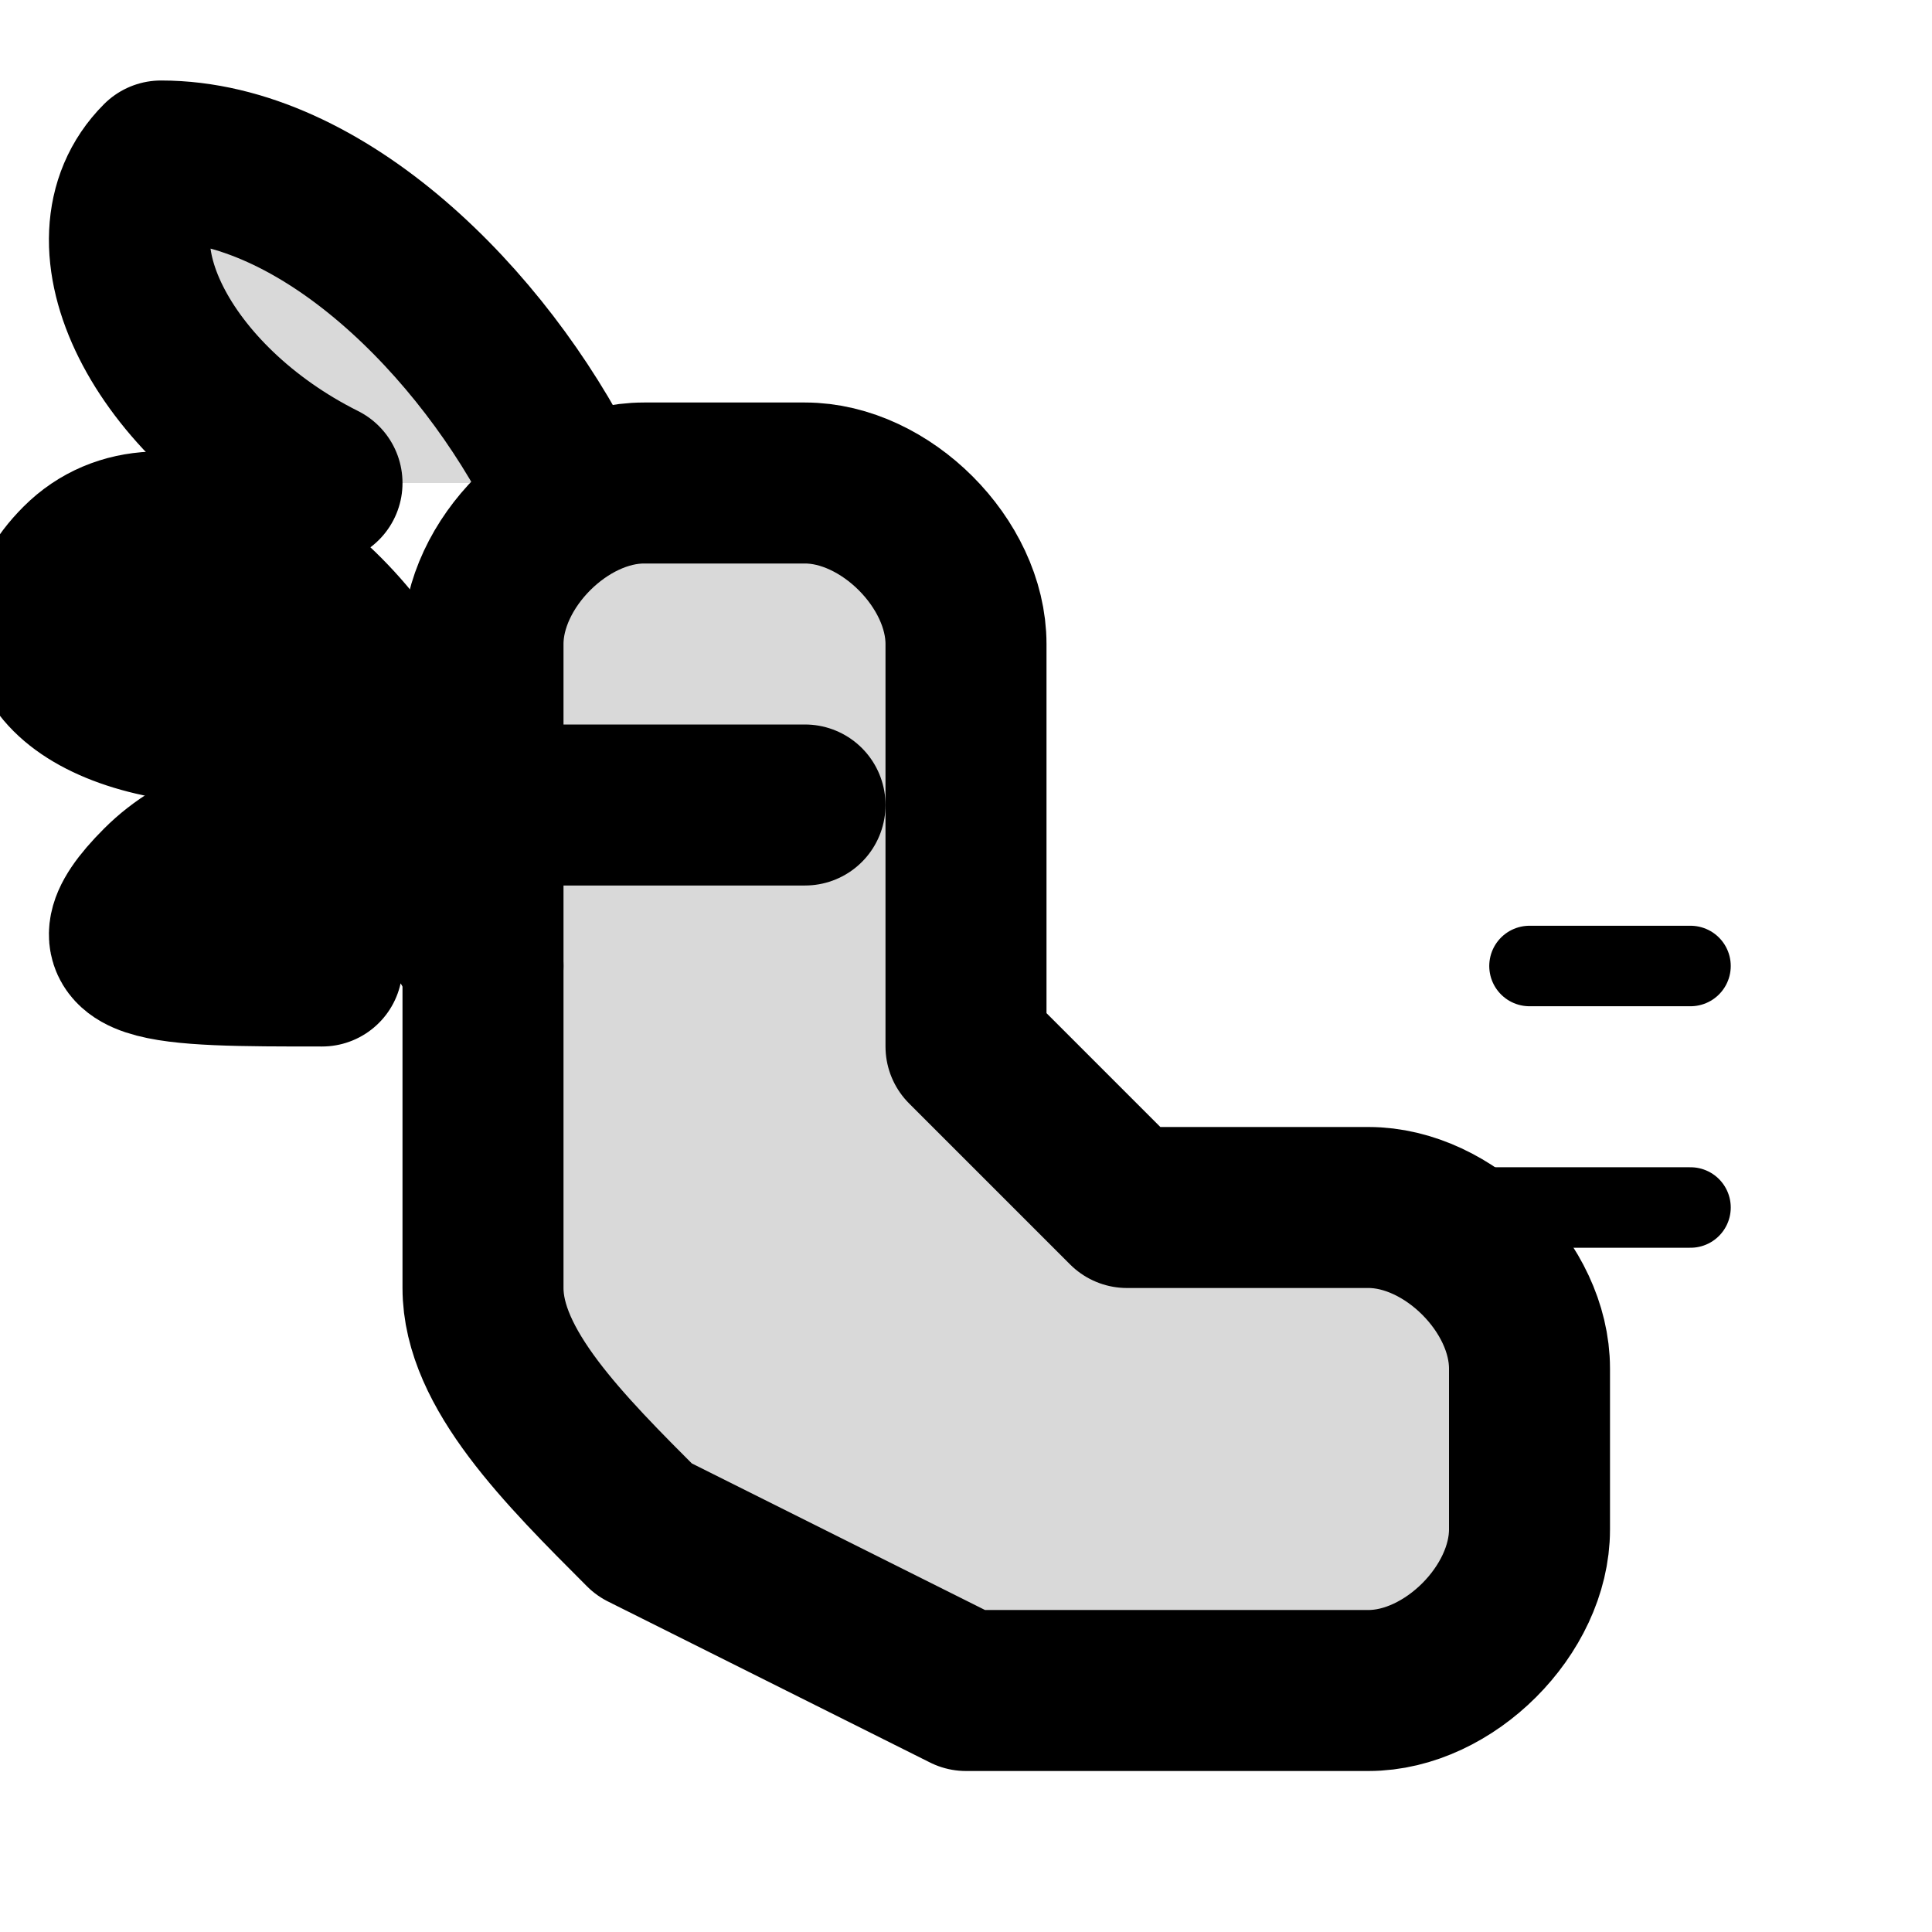
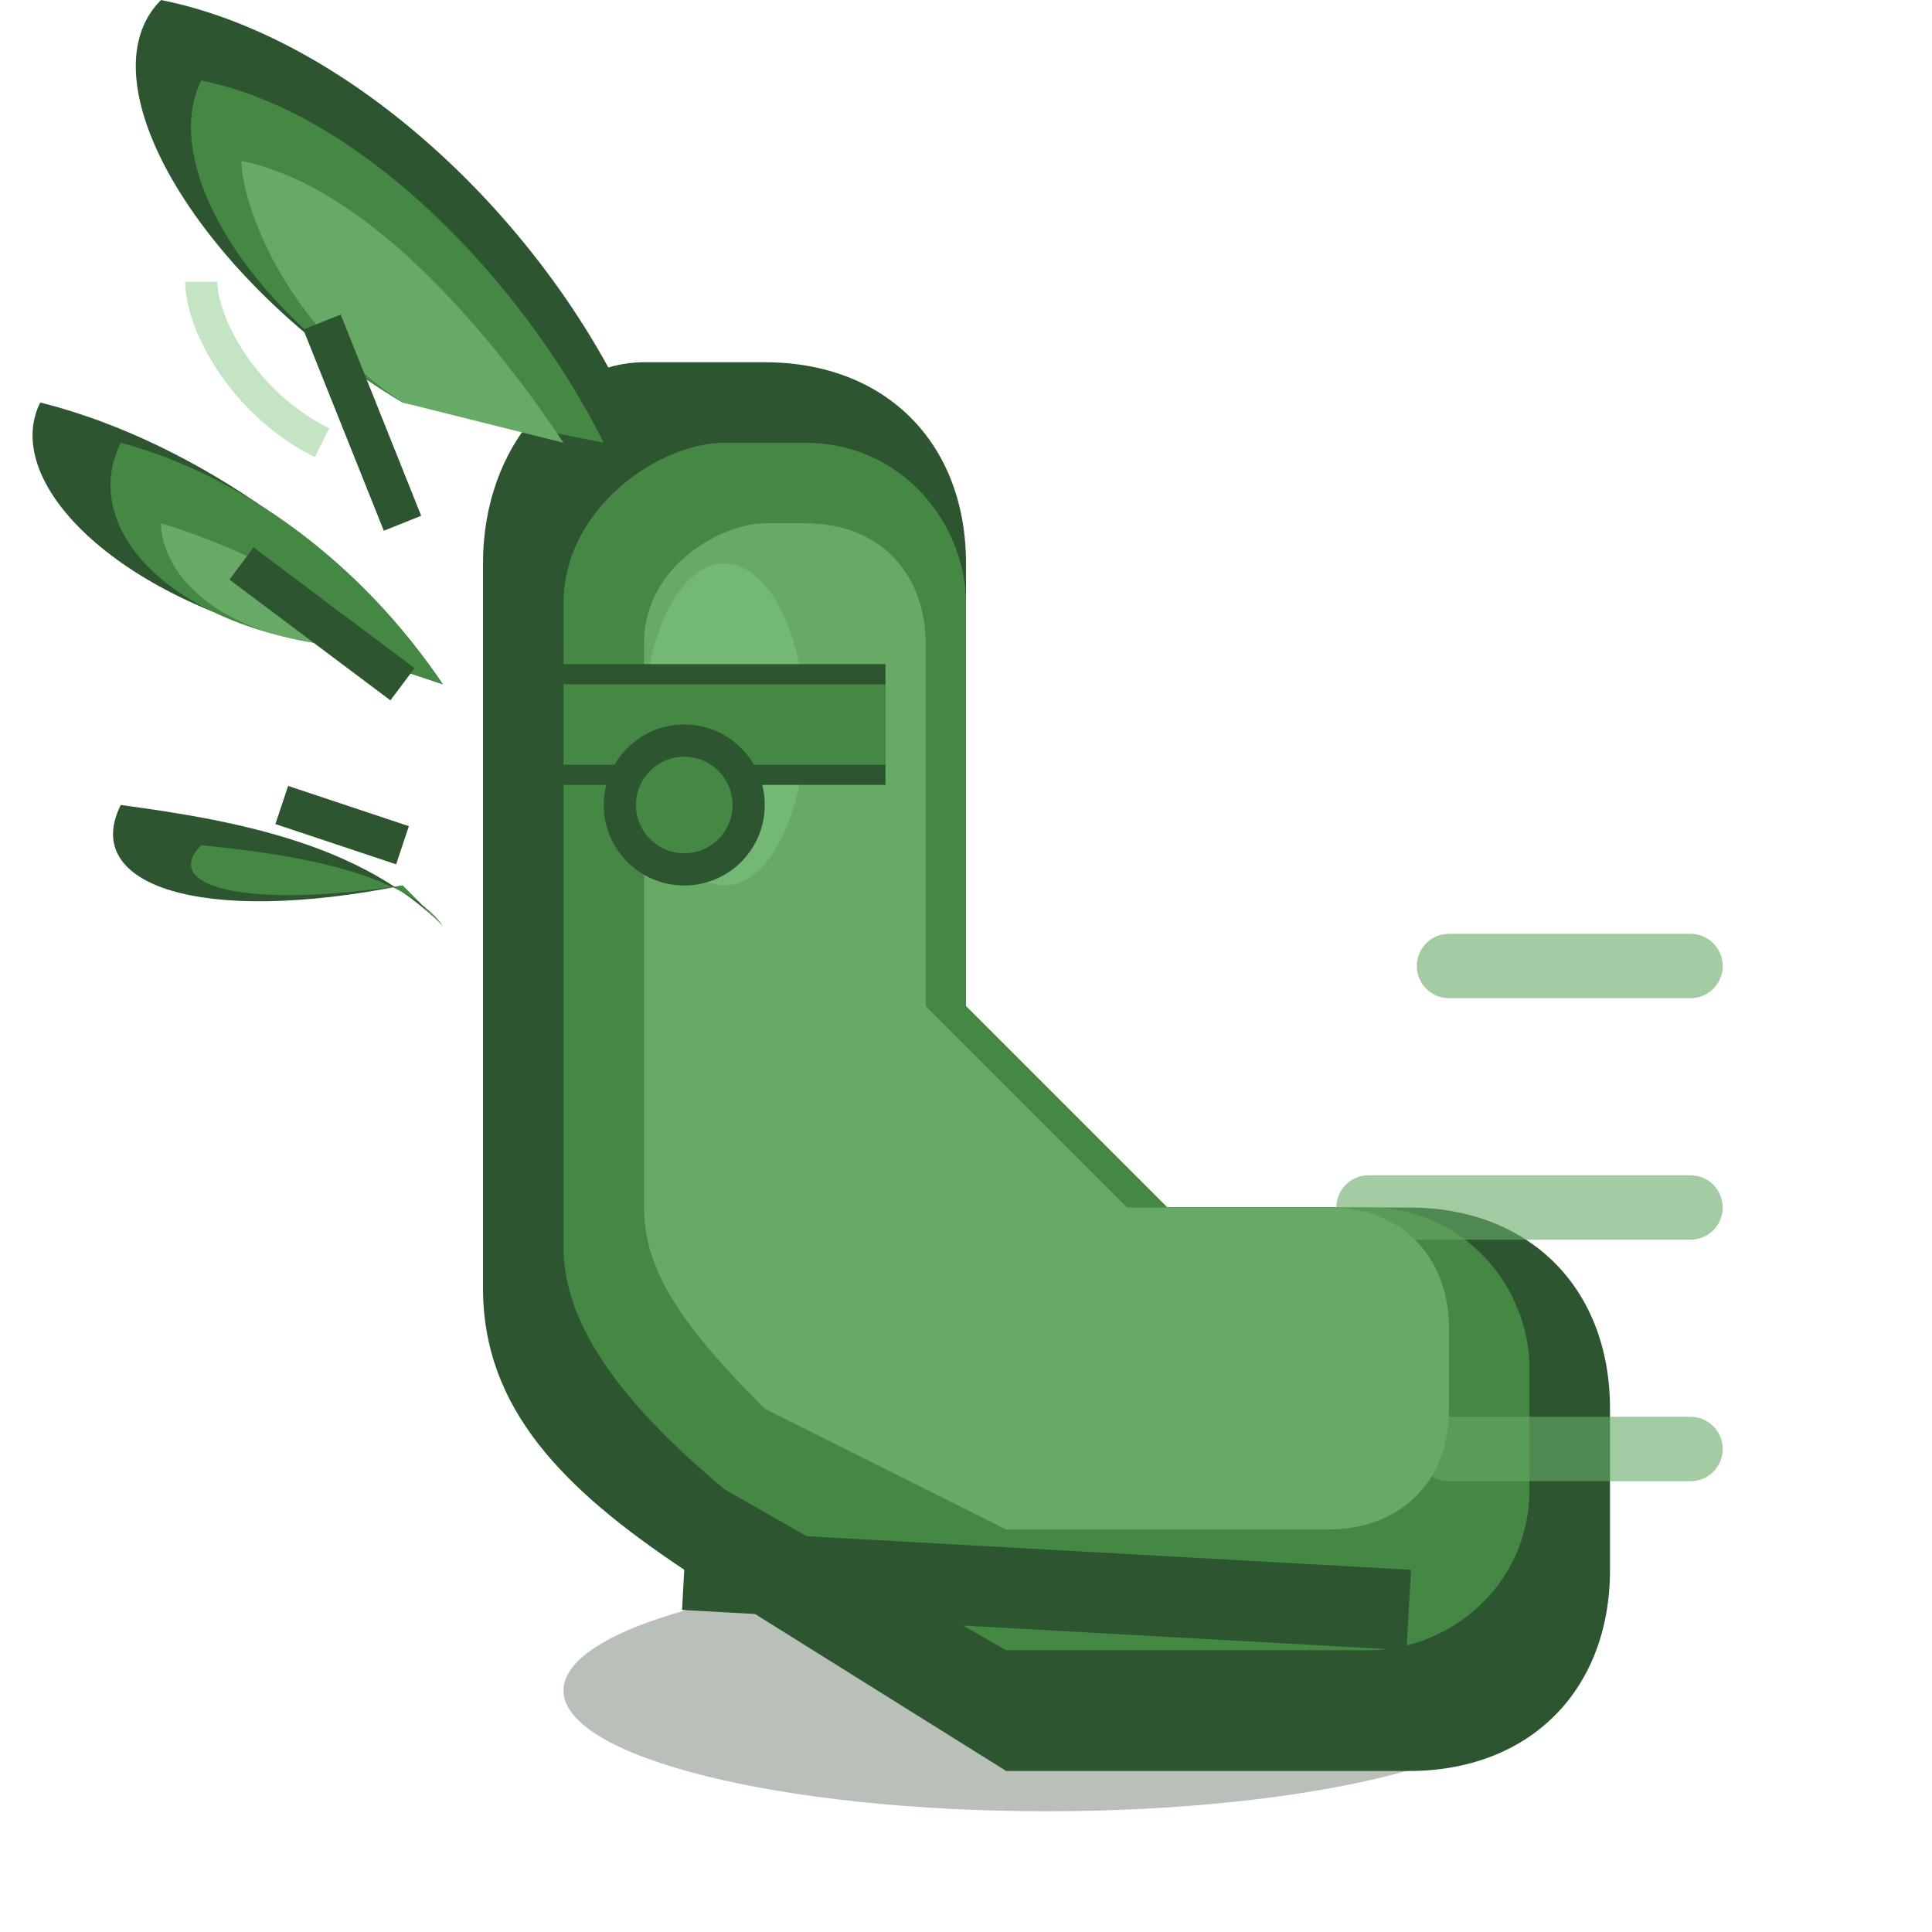
- <svg xmlns="http://www.w3.org/2000/svg" viewBox="0 0 24 24" fill="none">
-   <style>
-     .stroke { stroke: currentColor; stroke-width: 2; stroke-linecap: round; stroke-linejoin: round; fill: none; }
-     .metallic { fill: currentColor; fill-opacity: 0.15; }
-   </style>
-   <path class="stroke metallic" d="M6 8v8c0 1 1 2 2 3l4 2h5c1 0 2-1 2-2v-2c0-1-1-2-2-2h-3l-2-2V8c0-1-1-2-2-2H8c-1 0-2 1-2 2z" />
-   <path class="stroke" d="M6 10h4" />
-   <path class="stroke metallic" d="M4 6c-2-1-3-3-2-4 2 0 4 2 5 4" />
-   <path class="stroke metallic" d="M3 9c-2 0-3-1-2-2 1-1 3 0 4 2" />
-   <path class="stroke metallic" d="M4 12c-2 0-3 0-2-1 1-1 3-1 4 1" />
-   <path class="stroke" d="M3 5l1 2M2 8l2 1M3 11l1 0" style="stroke-width: 1;" />
-   <circle cx="8" cy="10" r="0.75" fill="currentColor" />
-   <path class="stroke" d="M19 12h2M18 15h3" style="stroke-width: 1;" />
+ <svg xmlns="http://www.w3.org/2000/svg" viewBox="0 0 24 24">
+   <ellipse cx="13" cy="21" rx="6" ry="1.5" fill="#152a15" opacity="0.3" />
+   <path d="M6 7v9c0 1.5 1 2.5 2.5 3.5l4 2.5h5c1.5 0 2.5-1 2.5-2.5v-2c0-1.5-1-2.5-2.5-2.5h-3l-2.5-2.5V7c0-1.5-1-2.5-2.5-2.5H8c-1 0-2 1-2 2.5z" fill="#2d5530" />
+   <path d="M7 7.5v8c0 1 .8 2 2 3l3.5 2h4.5c1 0 2-.8 2-2v-1.5c0-1-.8-2-2-2h-2.5l-2.5-2.5V7.5c0-1-.8-2-2-2h-1c-.8 0-2 .8-2 2z" fill="#448844" />
+   <path d="M8 8v7c0 .8.5 1.5 1.5 2.5l3 1.5h4c.8 0 1.5-.5 1.5-1.5v-1c0-.8-.5-1.5-1.5-1.5H14l-2.5-2.5V8c0-.8-.5-1.5-1.5-1.5h-.5c-.5 0-1.5.5-1.5 1.5z" fill="#66aa66" />
+   <ellipse cx="9" cy="9" rx="1" ry="2" fill="#88cc88" opacity="0.4" />
+   <path d="M6 9h5" fill="none" stroke="#2d5530" stroke-width="1.5" />
+   <path d="M7 9h4" fill="none" stroke="#448844" stroke-width="1" />
+   <path d="M5 5c-2.5-1.5-4-4-3-5 2.5.5 5 3 6 5.5" fill="#2d5530" />
+   <path d="M5 5c-2-1.2-3-3-2.5-4 2 .4 4 2.5 5 4.5" fill="#448844" />
+   <path d="M5 5c-1.5-1-2-2.5-2-3 1.5.3 3 2 4 3.5" fill="#66aa66" />
+   <path d="M4 8c-2.5-.5-4-2-3.5-3 2 .5 4 2 5 3.5" fill="#2d5530" />
+   <path d="M4 8c-2-.3-3-1.5-2.5-2.5 1.5.4 3 1.5 4 3" fill="#448844" />
+   <path d="M4 8c-1.5-.2-2-1-2-1.5 1 .3 2.5 1 3 2" fill="#66aa66" />
+   <path d="M5 11c-2.5.5-4 0-3.5-1 1.5.2 3 .5 4 1.5" fill="#2d5530" />
+   <path d="M5 11c-2 .3-3 0-2.5-.5 1 .1 2.5.3 3 1" fill="#448844" />
+   <g fill="none" stroke="#2d5530" stroke-width="0.5">
+     <path d="M4 4l1 2.5" />
+     <path d="M3 7l2 1.5" />
+     <path d="M3.5 10l1.5 .5" />
+   </g>
+   <circle cx="8.5" cy="10" r="1" fill="#2d5530" />
+   <circle cx="8.5" cy="10" r="0.6" fill="#448844" />
+   <g fill="none" stroke="#66aa66" stroke-width="0.8" stroke-linecap="round" opacity="0.6">
+     <path d="M18 12h3" />
+     <path d="M17 15h4" />
+     <path d="M18 18h3" />
+   </g>
+   <path d="M8.5 19.5l9 .5" fill="none" stroke="#2d5530" stroke-width="1" />
+   <path d="M4 5.5c-1-.5-1.5-1.5-1.5-2" fill="none" stroke="#88cc88" stroke-width="0.4" opacity="0.5" />
</svg>
